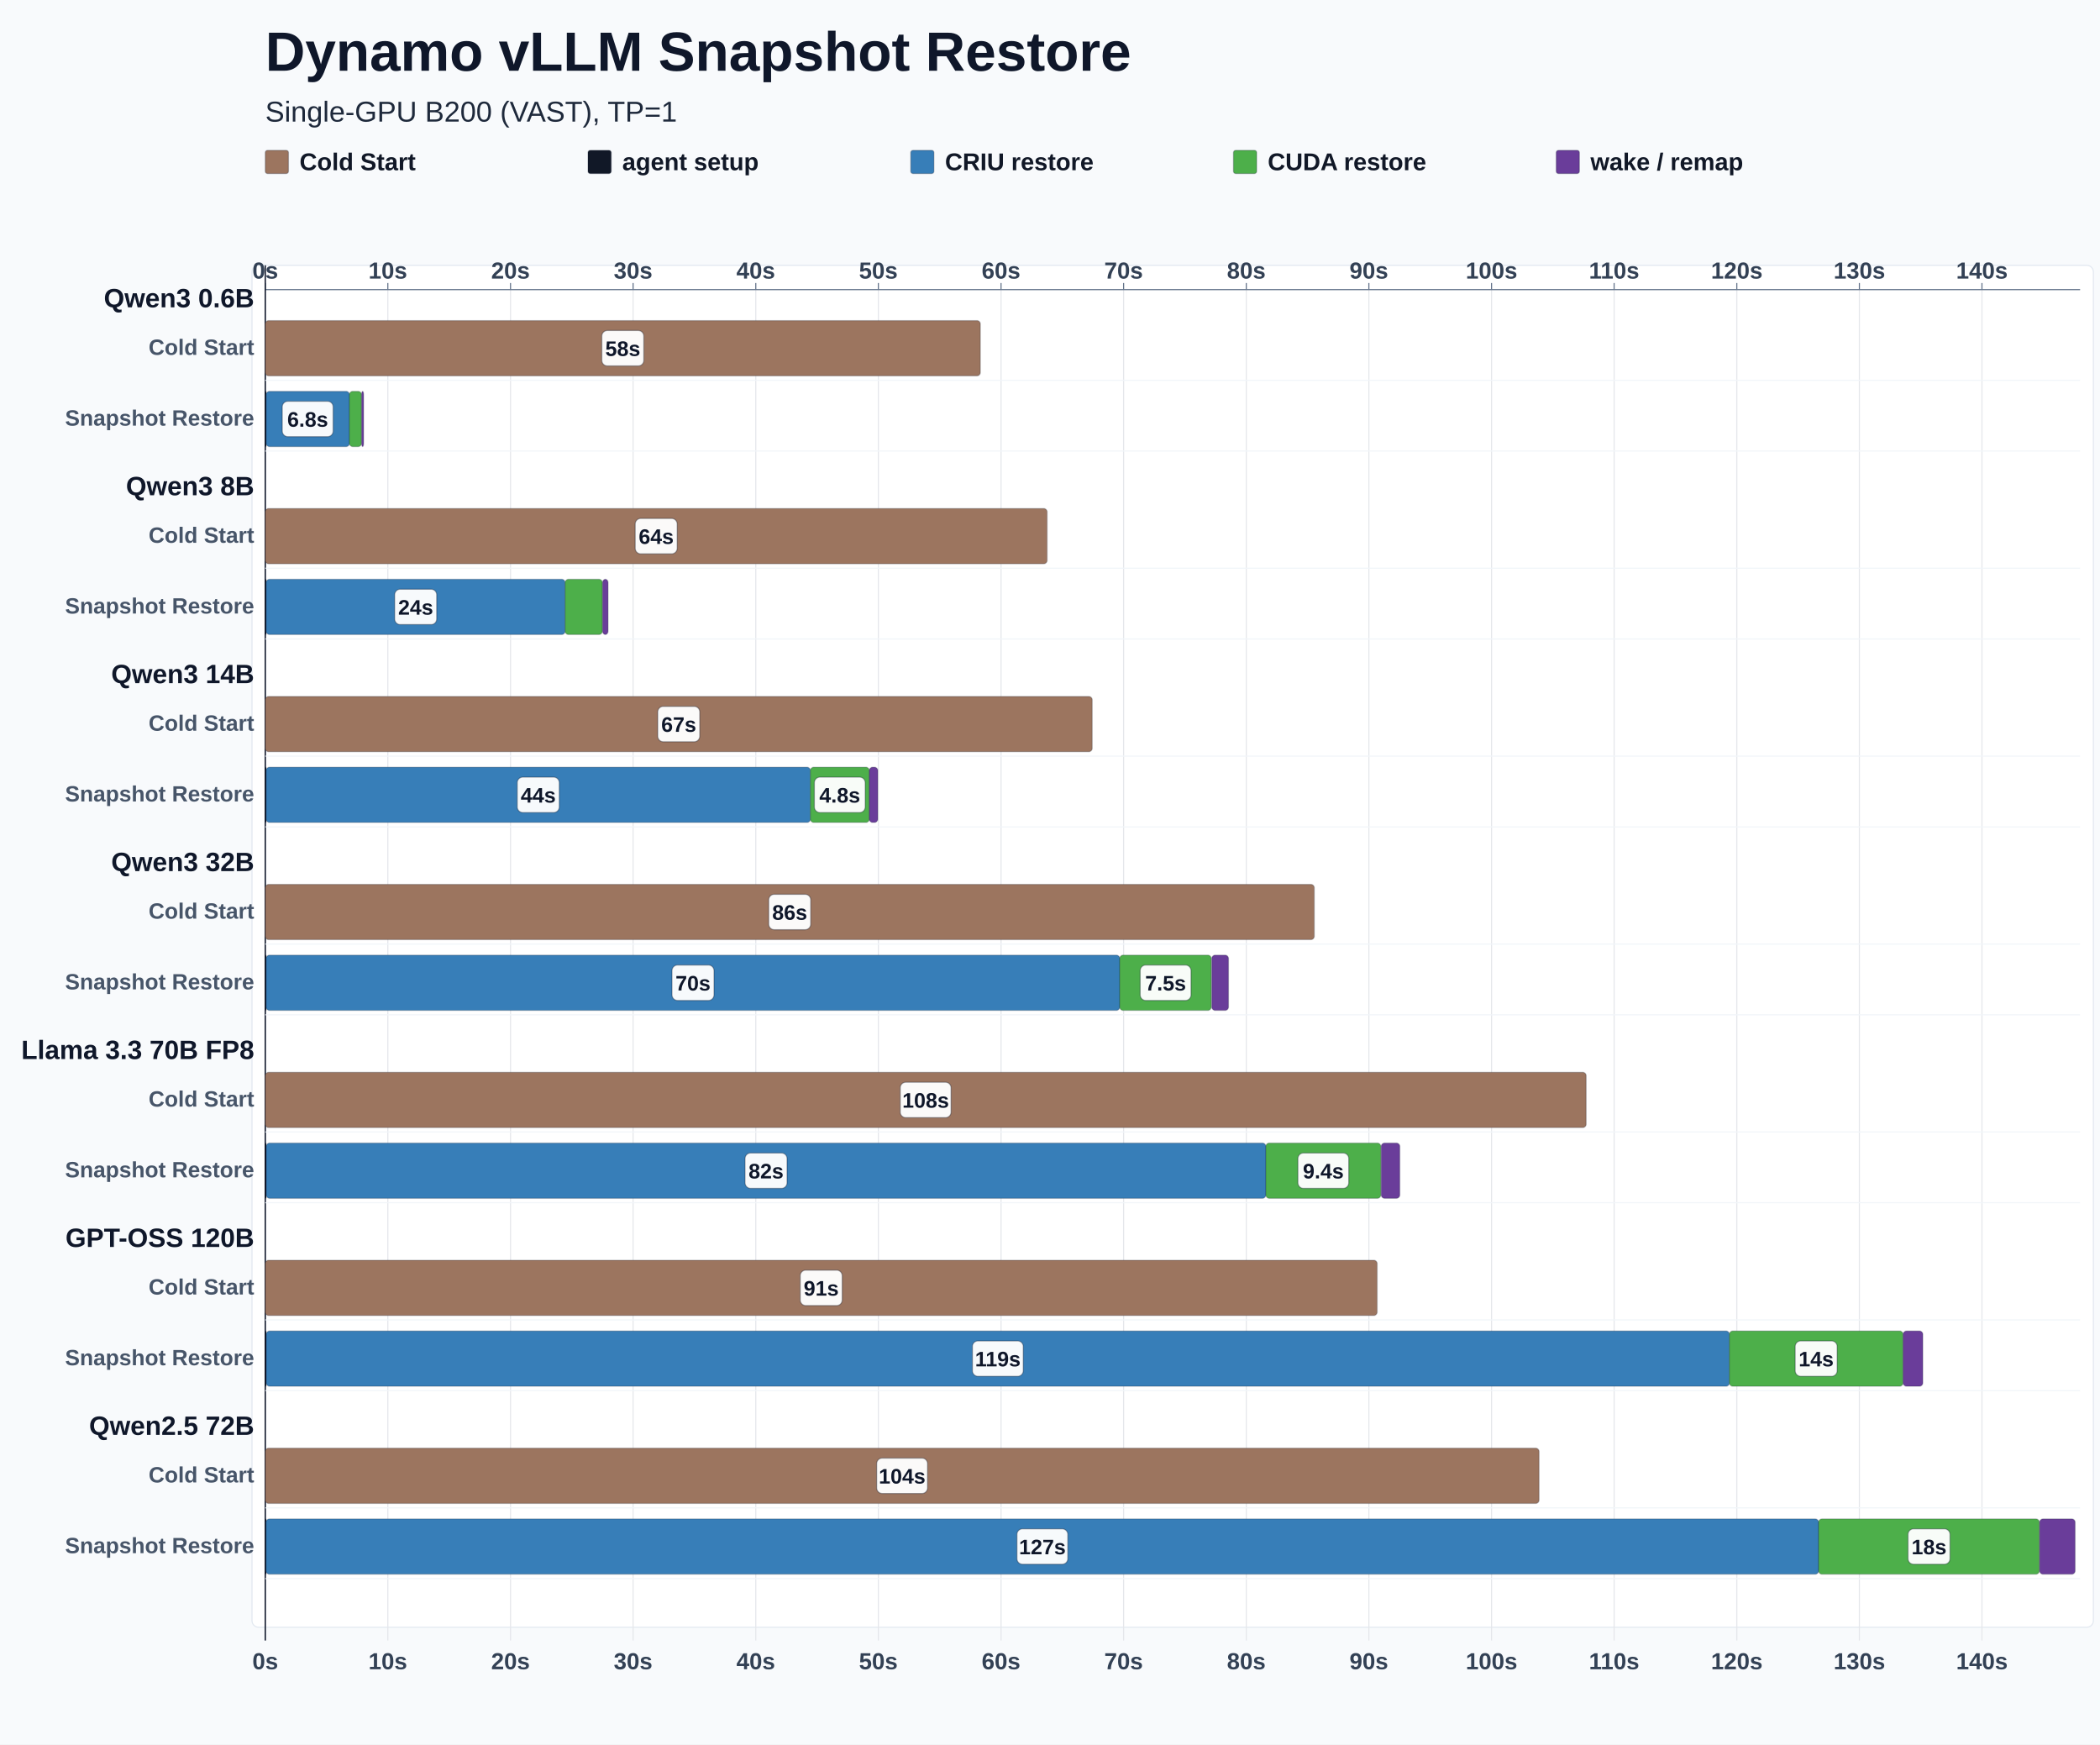
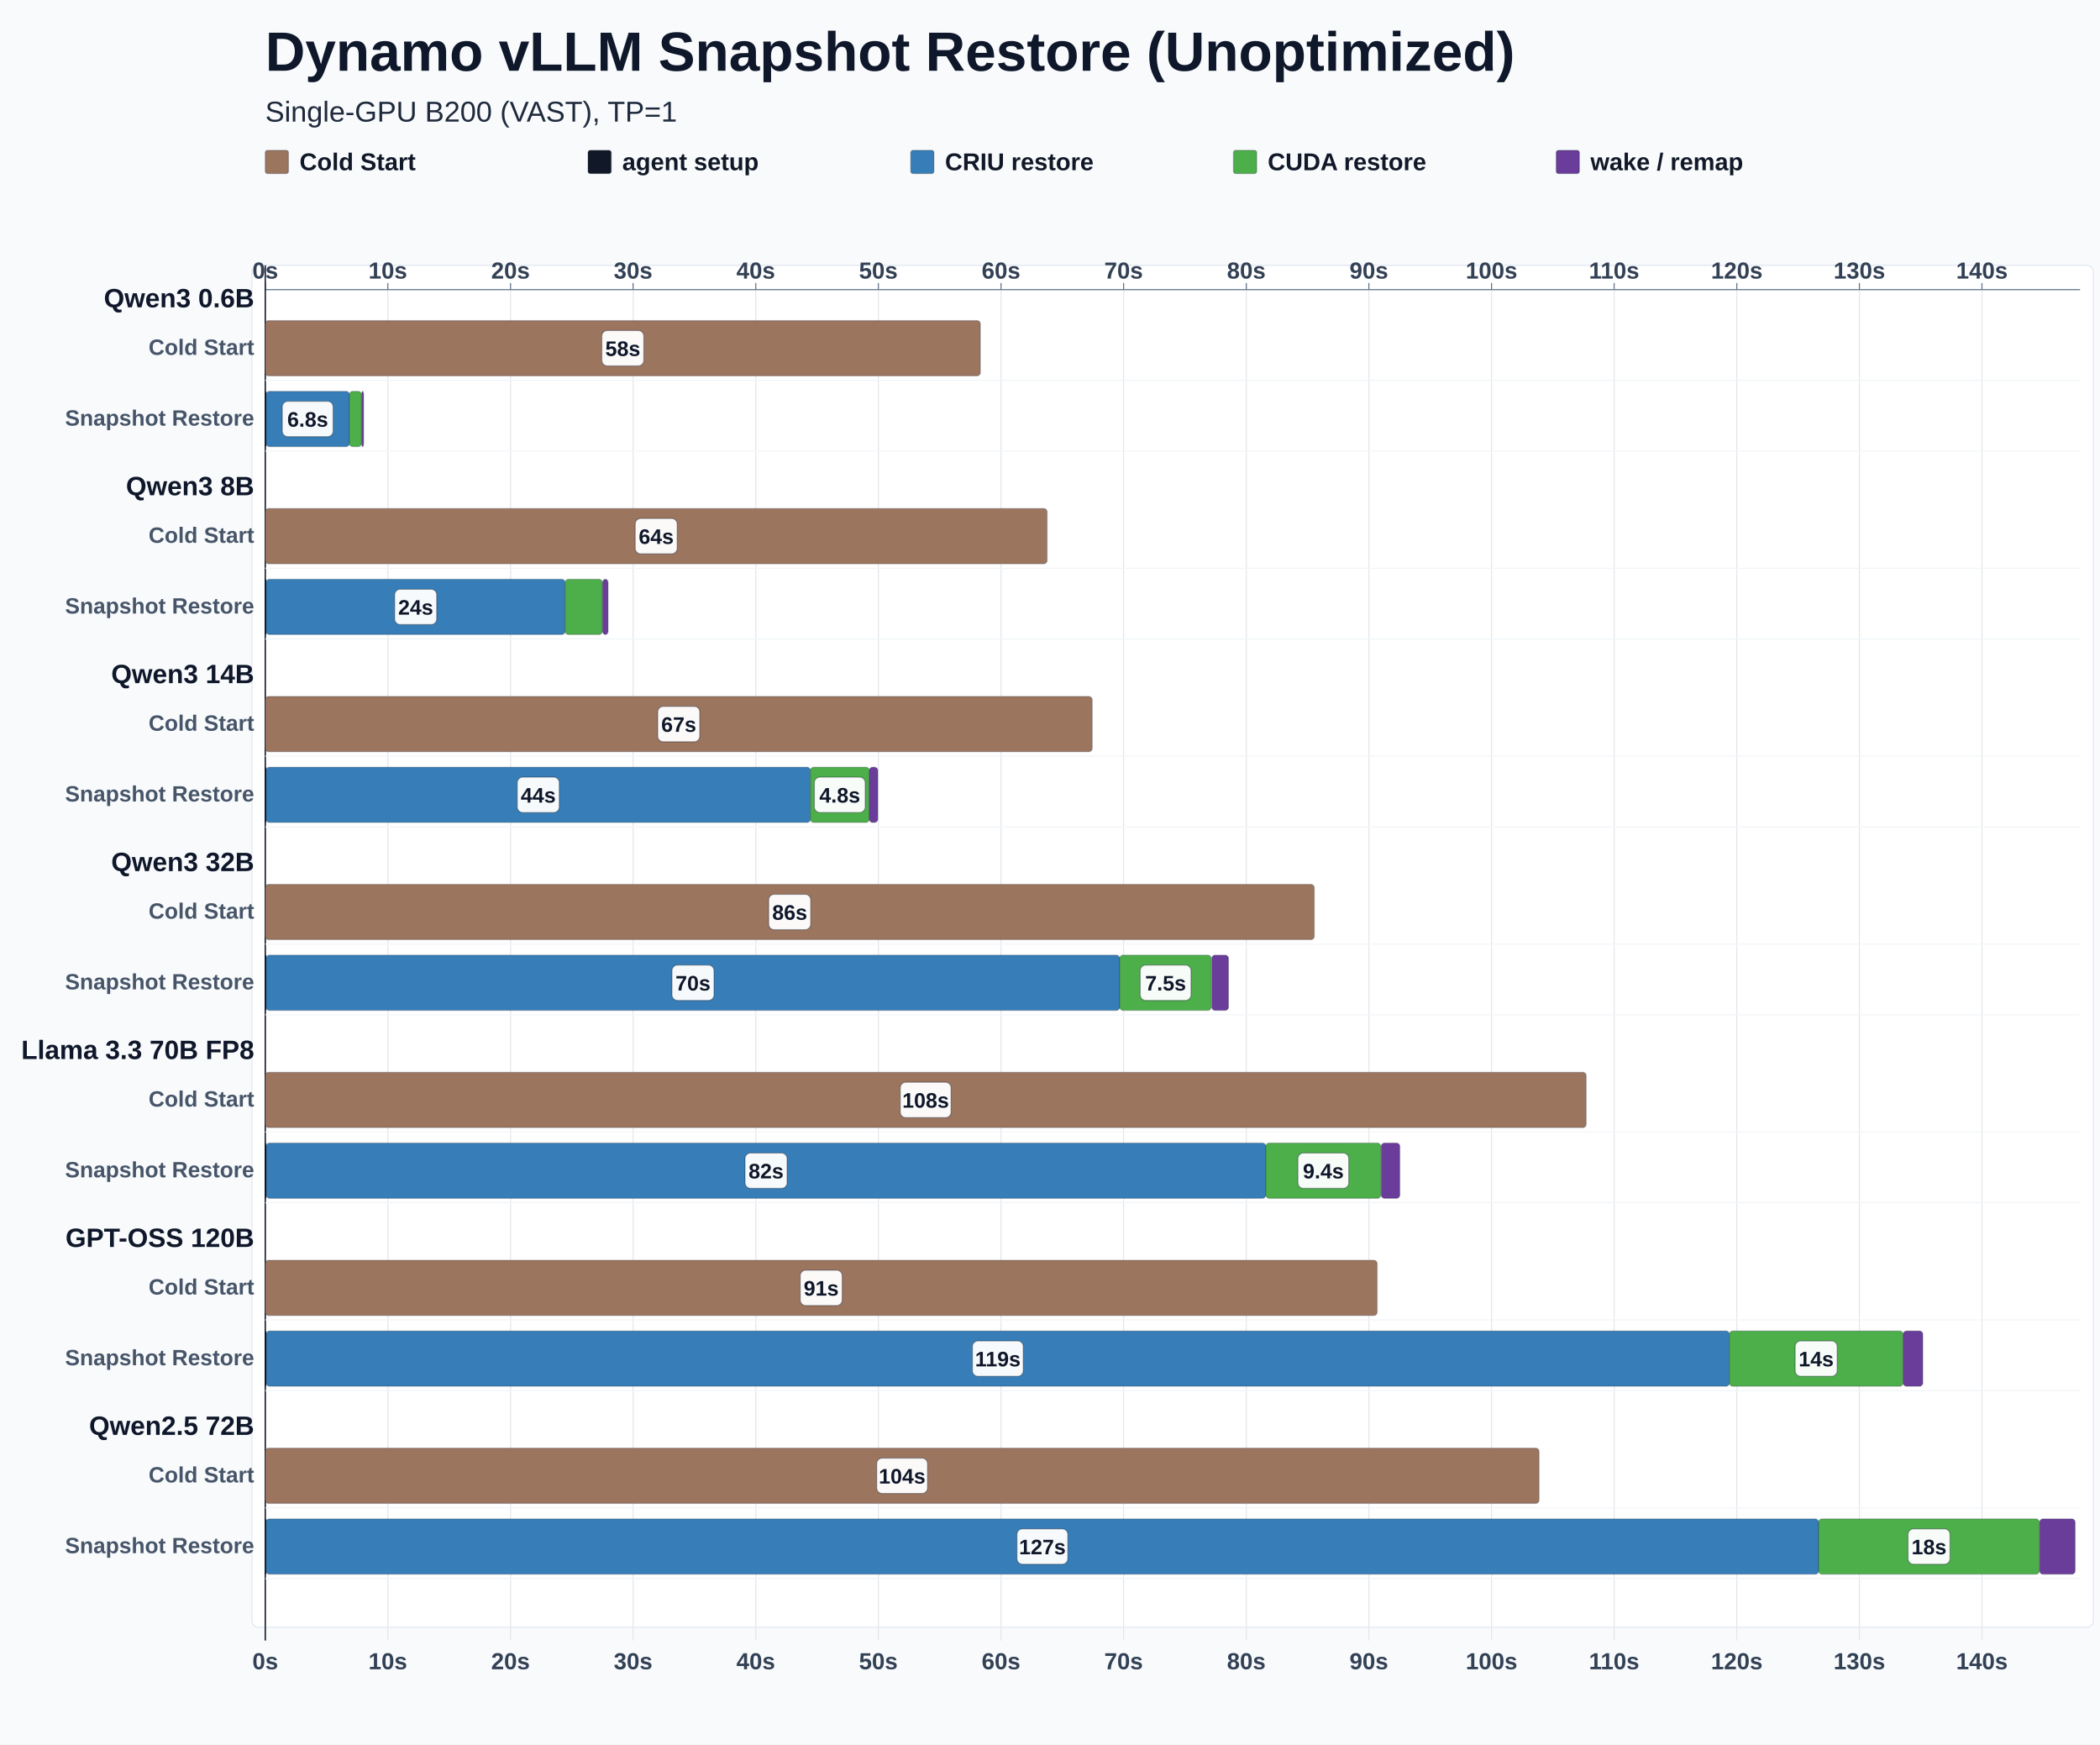
<svg xmlns="http://www.w3.org/2000/svg" width="1900" height="1578" viewBox="0 0 1900 1578" style="background:#f8fafc;color-scheme:light">
  <style>
      text { font-family: Arial, Helvetica, sans-serif; fill: #0f172a; }
      .title { font-size: 50px; font-weight: 800; }
      .subtitle { font-size: 26px; font-weight: 500; fill: #1e293b; }
      .model-label { font-size: 24px; font-weight: 800; }
      .lane-label { font-size: 20px; font-weight: 700; fill: #475569; }
      .axis-label { font-size: 21px; font-weight: 700; fill: #334155; }
      .legend-label { font-size: 22px; font-weight: 700; fill: #111827; }
      .bar-label { font-size: 19px; font-weight: 800; fill: #0f172a; }
    </style>
  <rect width="100%" height="100%" fill="#f8fafc" />
  <rect x="228" y="240" width="1666" height="1232" rx="6" fill="#ffffff" stroke="#e2e8f0" />
-   <text class="title" x="240" y="64">Dynamo vLLM Snapshot Restore</text>
+   <text class="title" x="240" y="64">Dynamo vLLM Snapshot Restore (Unoptimized)</text>
  <text class="subtitle" x="240" y="110">Single-GPU B200 (VAST), TP=1</text>
  <line x1="240.0" y1="262" x2="240.0" y2="1484" stroke="#e5e7eb" />
  <line x1="240.0" y1="256" x2="240.0" y2="262" stroke="#64748b" />
  <text class="axis-label" x="240.0" y="252" text-anchor="middle">0s</text>
  <text class="axis-label" x="240.0" y="1510" text-anchor="middle">0s</text>
  <line x1="350.9" y1="262" x2="350.9" y2="1484" stroke="#e5e7eb" />
  <line x1="350.9" y1="256" x2="350.9" y2="262" stroke="#64748b" />
  <text class="axis-label" x="350.9" y="252" text-anchor="middle">10s</text>
  <text class="axis-label" x="350.9" y="1510" text-anchor="middle">10s</text>
  <line x1="461.9" y1="262" x2="461.9" y2="1484" stroke="#e5e7eb" />
  <line x1="461.9" y1="256" x2="461.9" y2="262" stroke="#64748b" />
  <text class="axis-label" x="461.9" y="252" text-anchor="middle">20s</text>
  <text class="axis-label" x="461.9" y="1510" text-anchor="middle">20s</text>
  <line x1="572.8" y1="262" x2="572.8" y2="1484" stroke="#e5e7eb" />
  <line x1="572.8" y1="256" x2="572.8" y2="262" stroke="#64748b" />
  <text class="axis-label" x="572.8" y="252" text-anchor="middle">30s</text>
  <text class="axis-label" x="572.8" y="1510" text-anchor="middle">30s</text>
  <line x1="683.8" y1="262" x2="683.8" y2="1484" stroke="#e5e7eb" />
  <line x1="683.8" y1="256" x2="683.8" y2="262" stroke="#64748b" />
  <text class="axis-label" x="683.8" y="252" text-anchor="middle">40s</text>
  <text class="axis-label" x="683.8" y="1510" text-anchor="middle">40s</text>
  <line x1="794.7" y1="262" x2="794.7" y2="1484" stroke="#e5e7eb" />
  <line x1="794.7" y1="256" x2="794.7" y2="262" stroke="#64748b" />
  <text class="axis-label" x="794.7" y="252" text-anchor="middle">50s</text>
  <text class="axis-label" x="794.7" y="1510" text-anchor="middle">50s</text>
  <line x1="905.7" y1="262" x2="905.7" y2="1484" stroke="#e5e7eb" />
  <line x1="905.7" y1="256" x2="905.7" y2="262" stroke="#64748b" />
  <text class="axis-label" x="905.7" y="252" text-anchor="middle">60s</text>
  <text class="axis-label" x="905.7" y="1510" text-anchor="middle">60s</text>
  <line x1="1016.6" y1="262" x2="1016.6" y2="1484" stroke="#e5e7eb" />
  <line x1="1016.6" y1="256" x2="1016.6" y2="262" stroke="#64748b" />
  <text class="axis-label" x="1016.6" y="252" text-anchor="middle">70s</text>
  <text class="axis-label" x="1016.6" y="1510" text-anchor="middle">70s</text>
  <line x1="1127.6" y1="262" x2="1127.6" y2="1484" stroke="#e5e7eb" />
  <line x1="1127.6" y1="256" x2="1127.6" y2="262" stroke="#64748b" />
  <text class="axis-label" x="1127.6" y="252" text-anchor="middle">80s</text>
  <text class="axis-label" x="1127.6" y="1510" text-anchor="middle">80s</text>
  <line x1="1238.5" y1="262" x2="1238.5" y2="1484" stroke="#e5e7eb" />
  <line x1="1238.5" y1="256" x2="1238.5" y2="262" stroke="#64748b" />
  <text class="axis-label" x="1238.5" y="252" text-anchor="middle">90s</text>
  <text class="axis-label" x="1238.5" y="1510" text-anchor="middle">90s</text>
  <line x1="1349.5" y1="262" x2="1349.5" y2="1484" stroke="#e5e7eb" />
  <line x1="1349.5" y1="256" x2="1349.5" y2="262" stroke="#64748b" />
  <text class="axis-label" x="1349.5" y="252" text-anchor="middle">100s</text>
  <text class="axis-label" x="1349.5" y="1510" text-anchor="middle">100s</text>
  <line x1="1460.4" y1="262" x2="1460.4" y2="1484" stroke="#e5e7eb" />
  <line x1="1460.4" y1="256" x2="1460.4" y2="262" stroke="#64748b" />
  <text class="axis-label" x="1460.4" y="252" text-anchor="middle">110s</text>
  <text class="axis-label" x="1460.4" y="1510" text-anchor="middle">110s</text>
  <line x1="1571.4" y1="262" x2="1571.4" y2="1484" stroke="#e5e7eb" />
  <line x1="1571.4" y1="256" x2="1571.4" y2="262" stroke="#64748b" />
  <text class="axis-label" x="1571.4" y="252" text-anchor="middle">120s</text>
  <text class="axis-label" x="1571.4" y="1510" text-anchor="middle">120s</text>
  <line x1="1682.3" y1="262" x2="1682.3" y2="1484" stroke="#e5e7eb" />
  <line x1="1682.3" y1="256" x2="1682.3" y2="262" stroke="#64748b" />
  <text class="axis-label" x="1682.3" y="252" text-anchor="middle">130s</text>
  <text class="axis-label" x="1682.3" y="1510" text-anchor="middle">130s</text>
  <line x1="1793.2" y1="262" x2="1793.2" y2="1484" stroke="#e5e7eb" />
  <line x1="1793.2" y1="256" x2="1793.2" y2="262" stroke="#64748b" />
  <text class="axis-label" x="1793.2" y="252" text-anchor="middle">140s</text>
  <text class="axis-label" x="1793.2" y="1510" text-anchor="middle">140s</text>
  <line x1="240" y1="262" x2="1882" y2="262" stroke="#64748b" stroke-width="1" />
  <line x1="240.0" y1="240" x2="240.0" y2="1484" stroke="#0f172a" stroke-width="1.2" />
  <text class="model-label" x="230" y="278.0" text-anchor="end">Qwen3 0.6B</text>
  <text class="lane-label" x="230" y="321" text-anchor="end">Cold Start</text>
  <line x1="240" y1="344" x2="1882" y2="344" stroke="#f1f5f9" />
  <text class="lane-label" x="230" y="385" text-anchor="end">Snapshot Restore</text>
  <line x1="240" y1="408" x2="1882" y2="408" stroke="#f1f5f9" />
  <rect x="240.0" y="290" width="647.0" height="50" rx="3" fill="#9C755F" stroke="#0f172a" stroke-opacity="0.22" stroke-width="1">
</rect>
  <rect x="544.5" y="299.0" width="38.0" height="32" rx="5" fill="#ffffff" fill-opacity="0.96" stroke="#0f172a" stroke-opacity="0.35" />
  <text class="bar-label" x="563.5" y="322.0" text-anchor="middle">58s</text>
  <rect x="240.0" y="354" width="1.0" height="50" rx="3" fill="#111827" stroke="#0f172a" stroke-opacity="0.22" stroke-width="1">
</rect>
  <rect x="240.8" y="354" width="75.4" height="50" rx="3" fill="#377eb8" stroke="#0f172a" stroke-opacity="0.22" stroke-width="1">
</rect>
  <rect x="255.4" y="363.0" width="46.0" height="32" rx="5" fill="#ffffff" fill-opacity="0.96" stroke="#0f172a" stroke-opacity="0.35" />
  <text class="bar-label" x="278.4" y="386.0" text-anchor="middle">6.8s</text>
  <rect x="316.1" y="354" width="11.0" height="50" rx="3" fill="#4daf4a" stroke="#0f172a" stroke-opacity="0.22" stroke-width="1">
</rect>
  <rect x="327.2" y="354" width="1.8" height="50" rx="3" fill="#6a3d9a" stroke="#0f172a" stroke-opacity="0.22" stroke-width="1">
</rect>
  <text class="model-label" x="230" y="448.0" text-anchor="end">Qwen3 8B</text>
  <text class="lane-label" x="230" y="491" text-anchor="end">Cold Start</text>
  <line x1="240" y1="514" x2="1882" y2="514" stroke="#f1f5f9" />
  <text class="lane-label" x="230" y="555" text-anchor="end">Snapshot Restore</text>
  <line x1="240" y1="578" x2="1882" y2="578" stroke="#f1f5f9" />
  <rect x="240.0" y="460" width="707.4" height="50" rx="3" fill="#9C755F" stroke="#0f172a" stroke-opacity="0.22" stroke-width="1">
</rect>
  <rect x="574.7" y="469.0" width="38.0" height="32" rx="5" fill="#ffffff" fill-opacity="0.96" stroke="#0f172a" stroke-opacity="0.35" />
  <text class="bar-label" x="593.7" y="492.0" text-anchor="middle">64s</text>
  <rect x="240.0" y="524" width="1.0" height="50" rx="3" fill="#111827" stroke="#0f172a" stroke-opacity="0.22" stroke-width="1">
</rect>
  <rect x="240.8" y="524" width="270.5" height="50" rx="3" fill="#377eb8" stroke="#0f172a" stroke-opacity="0.22" stroke-width="1">
</rect>
  <rect x="357.1" y="533.0" width="38.0" height="32" rx="5" fill="#ffffff" fill-opacity="0.96" stroke="#0f172a" stroke-opacity="0.35" />
  <text class="bar-label" x="376.1" y="556.0" text-anchor="middle">24s</text>
  <rect x="511.3" y="524" width="33.7" height="50" rx="3" fill="#4daf4a" stroke="#0f172a" stroke-opacity="0.22" stroke-width="1">
</rect>
  <rect x="545.2" y="524" width="5.0" height="50" rx="3" fill="#6a3d9a" stroke="#0f172a" stroke-opacity="0.22" stroke-width="1">
</rect>
  <text class="model-label" x="230" y="618.0" text-anchor="end">Qwen3 14B</text>
  <text class="lane-label" x="230" y="661" text-anchor="end">Cold Start</text>
  <line x1="240" y1="684" x2="1882" y2="684" stroke="#f1f5f9" />
  <text class="lane-label" x="230" y="725" text-anchor="end">Snapshot Restore</text>
  <line x1="240" y1="748" x2="1882" y2="748" stroke="#f1f5f9" />
  <rect x="240.0" y="630" width="748.2" height="50" rx="3" fill="#9C755F" stroke="#0f172a" stroke-opacity="0.22" stroke-width="1">
</rect>
  <rect x="595.1" y="639.0" width="38.0" height="32" rx="5" fill="#ffffff" fill-opacity="0.96" stroke="#0f172a" stroke-opacity="0.35" />
  <text class="bar-label" x="614.1" y="662.0" text-anchor="middle">67s</text>
  <rect x="240.0" y="694" width="1.0" height="50" rx="3" fill="#111827" stroke="#0f172a" stroke-opacity="0.22" stroke-width="1">
</rect>
  <rect x="240.8" y="694" width="492.4" height="50" rx="3" fill="#377eb8" stroke="#0f172a" stroke-opacity="0.22" stroke-width="1">
</rect>
  <rect x="468.0" y="703.0" width="38.0" height="32" rx="5" fill="#ffffff" fill-opacity="0.96" stroke="#0f172a" stroke-opacity="0.35" />
  <text class="bar-label" x="487.0" y="726.0" text-anchor="middle">44s</text>
  <rect x="733.2" y="694" width="53.3" height="50" rx="3" fill="#4daf4a" stroke="#0f172a" stroke-opacity="0.22" stroke-width="1">
</rect>
  <rect x="736.8" y="703.0" width="46.0" height="32" rx="5" fill="#ffffff" fill-opacity="0.96" stroke="#0f172a" stroke-opacity="0.35" />
  <text class="bar-label" x="759.8" y="726.0" text-anchor="middle">4.8s</text>
  <rect x="786.5" y="694" width="7.7" height="50" rx="3" fill="#6a3d9a" stroke="#0f172a" stroke-opacity="0.22" stroke-width="1">
</rect>
  <text class="model-label" x="230" y="788.0" text-anchor="end">Qwen3 32B</text>
  <text class="lane-label" x="230" y="831" text-anchor="end">Cold Start</text>
  <line x1="240" y1="854" x2="1882" y2="854" stroke="#f1f5f9" />
  <text class="lane-label" x="230" y="895" text-anchor="end">Snapshot Restore</text>
  <line x1="240" y1="918" x2="1882" y2="918" stroke="#f1f5f9" />
  <rect x="240.0" y="800" width="949.1" height="50" rx="3" fill="#9C755F" stroke="#0f172a" stroke-opacity="0.22" stroke-width="1">
</rect>
  <rect x="695.5" y="809.0" width="38.0" height="32" rx="5" fill="#ffffff" fill-opacity="0.96" stroke="#0f172a" stroke-opacity="0.35" />
  <text class="bar-label" x="714.5" y="832.0" text-anchor="middle">86s</text>
  <rect x="240.0" y="864" width="1.0" height="50" rx="3" fill="#111827" stroke="#0f172a" stroke-opacity="0.22" stroke-width="1">
</rect>
  <rect x="240.8" y="864" width="772.3" height="50" rx="3" fill="#377eb8" stroke="#0f172a" stroke-opacity="0.22" stroke-width="1">
</rect>
  <rect x="608.0" y="873.0" width="38.0" height="32" rx="5" fill="#ffffff" fill-opacity="0.96" stroke="#0f172a" stroke-opacity="0.35" />
  <text class="bar-label" x="627.0" y="896.0" text-anchor="middle">70s</text>
  <rect x="1013.1" y="864" width="82.8" height="50" rx="3" fill="#4daf4a" stroke="#0f172a" stroke-opacity="0.22" stroke-width="1">
</rect>
  <rect x="1031.6" y="873.0" width="46.0" height="32" rx="5" fill="#ffffff" fill-opacity="0.96" stroke="#0f172a" stroke-opacity="0.35" />
  <text class="bar-label" x="1054.6" y="896.0" text-anchor="middle">7.5s</text>
  <rect x="1096.4" y="864" width="15.1" height="50" rx="3" fill="#6a3d9a" stroke="#0f172a" stroke-opacity="0.22" stroke-width="1">
</rect>
  <text class="model-label" x="230" y="958.0" text-anchor="end">Llama 3.3 70B FP8</text>
  <text class="lane-label" x="230" y="1001" text-anchor="end">Cold Start</text>
  <line x1="240" y1="1024" x2="1882" y2="1024" stroke="#f1f5f9" />
  <text class="lane-label" x="230" y="1065" text-anchor="end">Snapshot Restore</text>
  <line x1="240" y1="1088" x2="1882" y2="1088" stroke="#f1f5f9" />
  <rect x="240.0" y="970" width="1195.1" height="50" rx="3" fill="#9C755F" stroke="#0f172a" stroke-opacity="0.22" stroke-width="1">
</rect>
  <rect x="814.5" y="979.0" width="46.0" height="32" rx="5" fill="#ffffff" fill-opacity="0.96" stroke="#0f172a" stroke-opacity="0.35" />
  <text class="bar-label" x="837.5" y="1002.0" text-anchor="middle">108s</text>
  <rect x="240.0" y="1034" width="1.0" height="50" rx="3" fill="#111827" stroke="#0f172a" stroke-opacity="0.22" stroke-width="1">
</rect>
  <rect x="240.9" y="1034" width="904.4" height="50" rx="3" fill="#377eb8" stroke="#0f172a" stroke-opacity="0.22" stroke-width="1">
</rect>
  <rect x="674.1" y="1043.0" width="38.0" height="32" rx="5" fill="#ffffff" fill-opacity="0.96" stroke="#0f172a" stroke-opacity="0.35" />
  <text class="bar-label" x="693.1" y="1066.0" text-anchor="middle">82s</text>
  <rect x="1145.3" y="1034" width="104.0" height="50" rx="3" fill="#4daf4a" stroke="#0f172a" stroke-opacity="0.22" stroke-width="1">
</rect>
  <rect x="1174.3" y="1043.0" width="46.0" height="32" rx="5" fill="#ffffff" fill-opacity="0.96" stroke="#0f172a" stroke-opacity="0.35" />
  <text class="bar-label" x="1197.3" y="1066.0" text-anchor="middle">9.4s</text>
  <rect x="1249.7" y="1034" width="16.8" height="50" rx="3" fill="#6a3d9a" stroke="#0f172a" stroke-opacity="0.22" stroke-width="1">
</rect>
  <text class="model-label" x="230" y="1128.0" text-anchor="end">GPT-OSS 120B</text>
  <text class="lane-label" x="230" y="1171" text-anchor="end">Cold Start</text>
  <line x1="240" y1="1194" x2="1882" y2="1194" stroke="#f1f5f9" />
  <text class="lane-label" x="230" y="1235" text-anchor="end">Snapshot Restore</text>
  <line x1="240" y1="1258" x2="1882" y2="1258" stroke="#f1f5f9" />
  <rect x="240.0" y="1140" width="1006.0" height="50" rx="3" fill="#9C755F" stroke="#0f172a" stroke-opacity="0.22" stroke-width="1">
</rect>
  <rect x="724.0" y="1149.0" width="38.0" height="32" rx="5" fill="#ffffff" fill-opacity="0.96" stroke="#0f172a" stroke-opacity="0.35" />
  <text class="bar-label" x="743.0" y="1172.0" text-anchor="middle">91s</text>
  <rect x="240.0" y="1204" width="1.0" height="50" rx="3" fill="#111827" stroke="#0f172a" stroke-opacity="0.22" stroke-width="1">
</rect>
  <rect x="240.9" y="1204" width="1323.8" height="50" rx="3" fill="#377eb8" stroke="#0f172a" stroke-opacity="0.22" stroke-width="1">
</rect>
  <rect x="879.8" y="1213.0" width="46.0" height="32" rx="5" fill="#ffffff" fill-opacity="0.96" stroke="#0f172a" stroke-opacity="0.35" />
  <text class="bar-label" x="902.8" y="1236.0" text-anchor="middle">119s</text>
  <rect x="1564.7" y="1204" width="157.1" height="50" rx="3" fill="#4daf4a" stroke="#0f172a" stroke-opacity="0.22" stroke-width="1">
</rect>
  <rect x="1624.2" y="1213.0" width="38.0" height="32" rx="5" fill="#ffffff" fill-opacity="0.96" stroke="#0f172a" stroke-opacity="0.35" />
  <text class="bar-label" x="1643.2" y="1236.0" text-anchor="middle">14s</text>
  <rect x="1721.9" y="1204" width="17.8" height="50" rx="3" fill="#6a3d9a" stroke="#0f172a" stroke-opacity="0.22" stroke-width="1">
</rect>
  <text class="model-label" x="230" y="1298.0" text-anchor="end">Qwen2.5 72B</text>
  <text class="lane-label" x="230" y="1341" text-anchor="end">Cold Start</text>
  <line x1="240" y1="1364" x2="1882" y2="1364" stroke="#f1f5f9" />
  <text class="lane-label" x="230" y="1405" text-anchor="end">Snapshot Restore</text>
  <line x1="240" y1="1428" x2="1882" y2="1428" stroke="#f1f5f9" />
  <rect x="240.0" y="1310" width="1152.5" height="50" rx="3" fill="#9C755F" stroke="#0f172a" stroke-opacity="0.22" stroke-width="1">
</rect>
  <rect x="793.2" y="1319.0" width="46.0" height="32" rx="5" fill="#ffffff" fill-opacity="0.96" stroke="#0f172a" stroke-opacity="0.35" />
  <text class="bar-label" x="816.2" y="1342.0" text-anchor="middle">104s</text>
  <rect x="240.0" y="1374" width="1.0" height="50" rx="3" fill="#111827" stroke="#0f172a" stroke-opacity="0.22" stroke-width="1">
</rect>
  <rect x="240.7" y="1374" width="1404.7" height="50" rx="3" fill="#377eb8" stroke="#0f172a" stroke-opacity="0.22" stroke-width="1">
</rect>
  <rect x="920.1" y="1383.0" width="46.0" height="32" rx="5" fill="#ffffff" fill-opacity="0.96" stroke="#0f172a" stroke-opacity="0.35" />
  <text class="bar-label" x="943.1" y="1406.0" text-anchor="middle">127s</text>
  <rect x="1645.4" y="1374" width="199.7" height="50" rx="3" fill="#4daf4a" stroke="#0f172a" stroke-opacity="0.22" stroke-width="1">
</rect>
  <rect x="1726.3" y="1383.0" width="38.0" height="32" rx="5" fill="#ffffff" fill-opacity="0.96" stroke="#0f172a" stroke-opacity="0.35" />
  <text class="bar-label" x="1745.3" y="1406.0" text-anchor="middle">18s</text>
  <rect x="1845.4" y="1374" width="32.1" height="50" rx="3" fill="#6a3d9a" stroke="#0f172a" stroke-opacity="0.22" stroke-width="1">
</rect>
  <rect x="240" y="136" width="21" height="21" rx="2" fill="#9C755F" stroke="#0f172a" stroke-opacity="0.25" />
  <text class="legend-label" x="271" y="154">Cold Start</text>
  <rect x="532" y="136" width="21" height="21" rx="2" fill="#111827" stroke="#0f172a" stroke-opacity="0.25" />
  <text class="legend-label" x="563" y="154">agent setup</text>
  <rect x="824" y="136" width="21" height="21" rx="2" fill="#377eb8" stroke="#0f172a" stroke-opacity="0.25" />
  <text class="legend-label" x="855" y="154">CRIU restore</text>
  <rect x="1116" y="136" width="21" height="21" rx="2" fill="#4daf4a" stroke="#0f172a" stroke-opacity="0.25" />
  <text class="legend-label" x="1147" y="154">CUDA restore</text>
  <rect x="1408" y="136" width="21" height="21" rx="2" fill="#6a3d9a" stroke="#0f172a" stroke-opacity="0.25" />
  <text class="legend-label" x="1439" y="154">wake / remap</text>
</svg>
